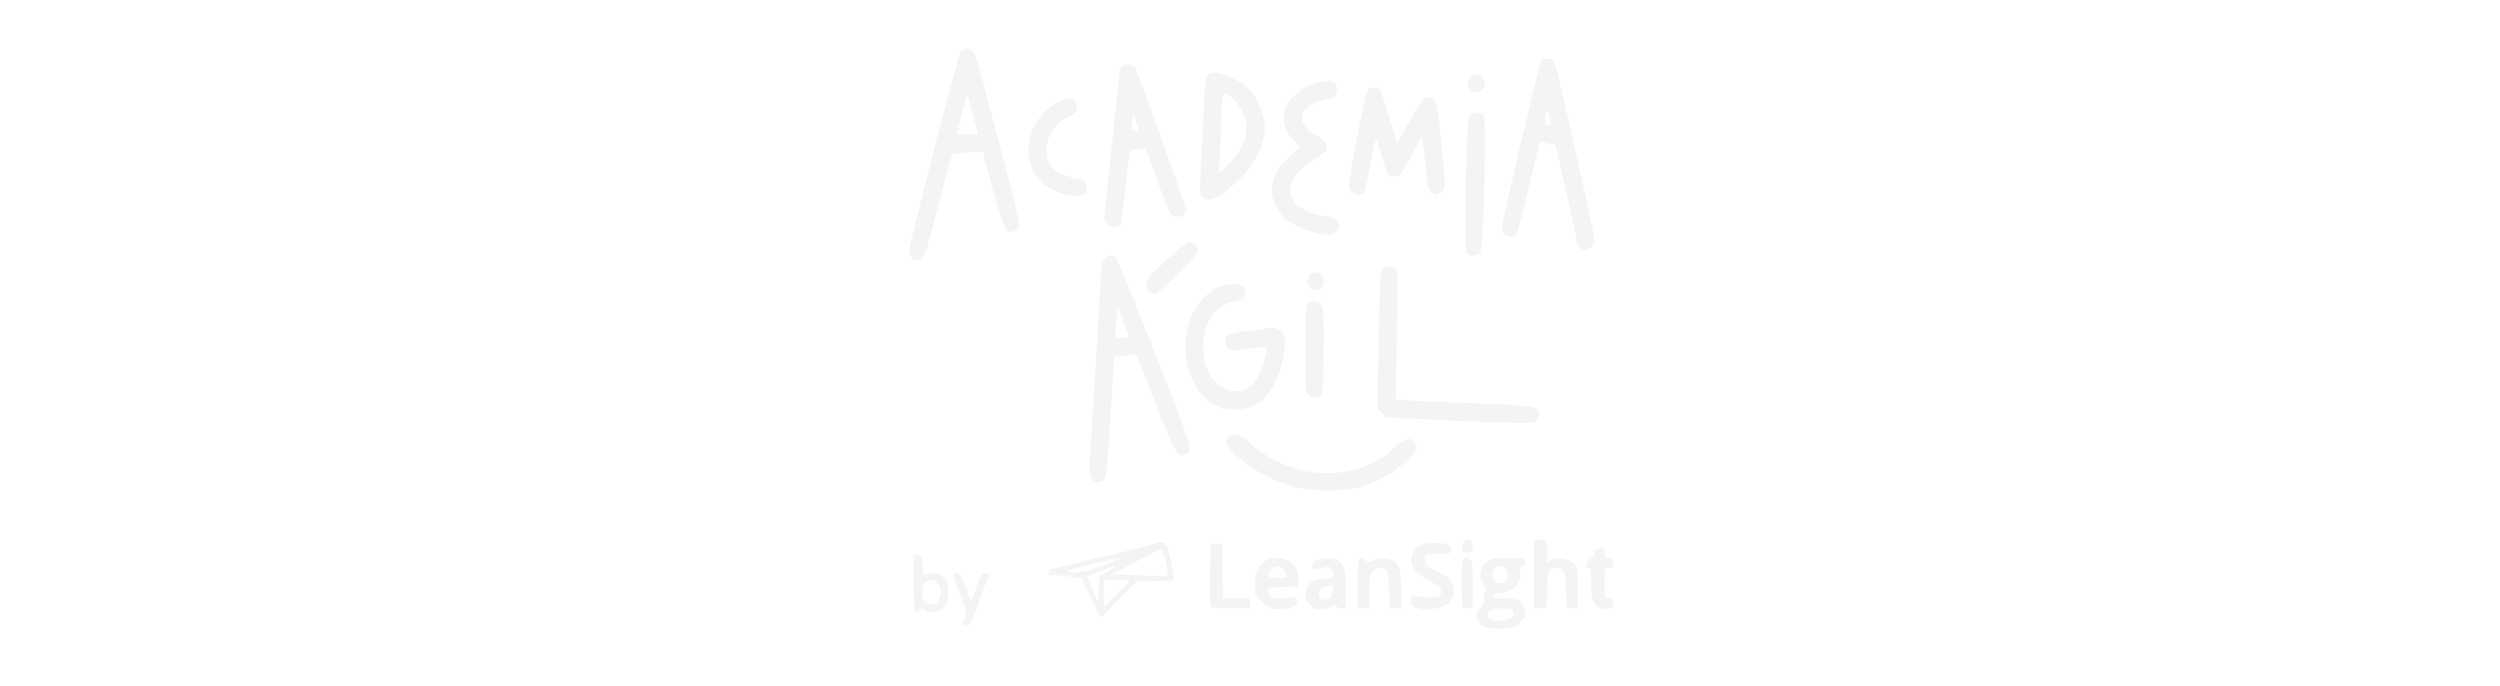
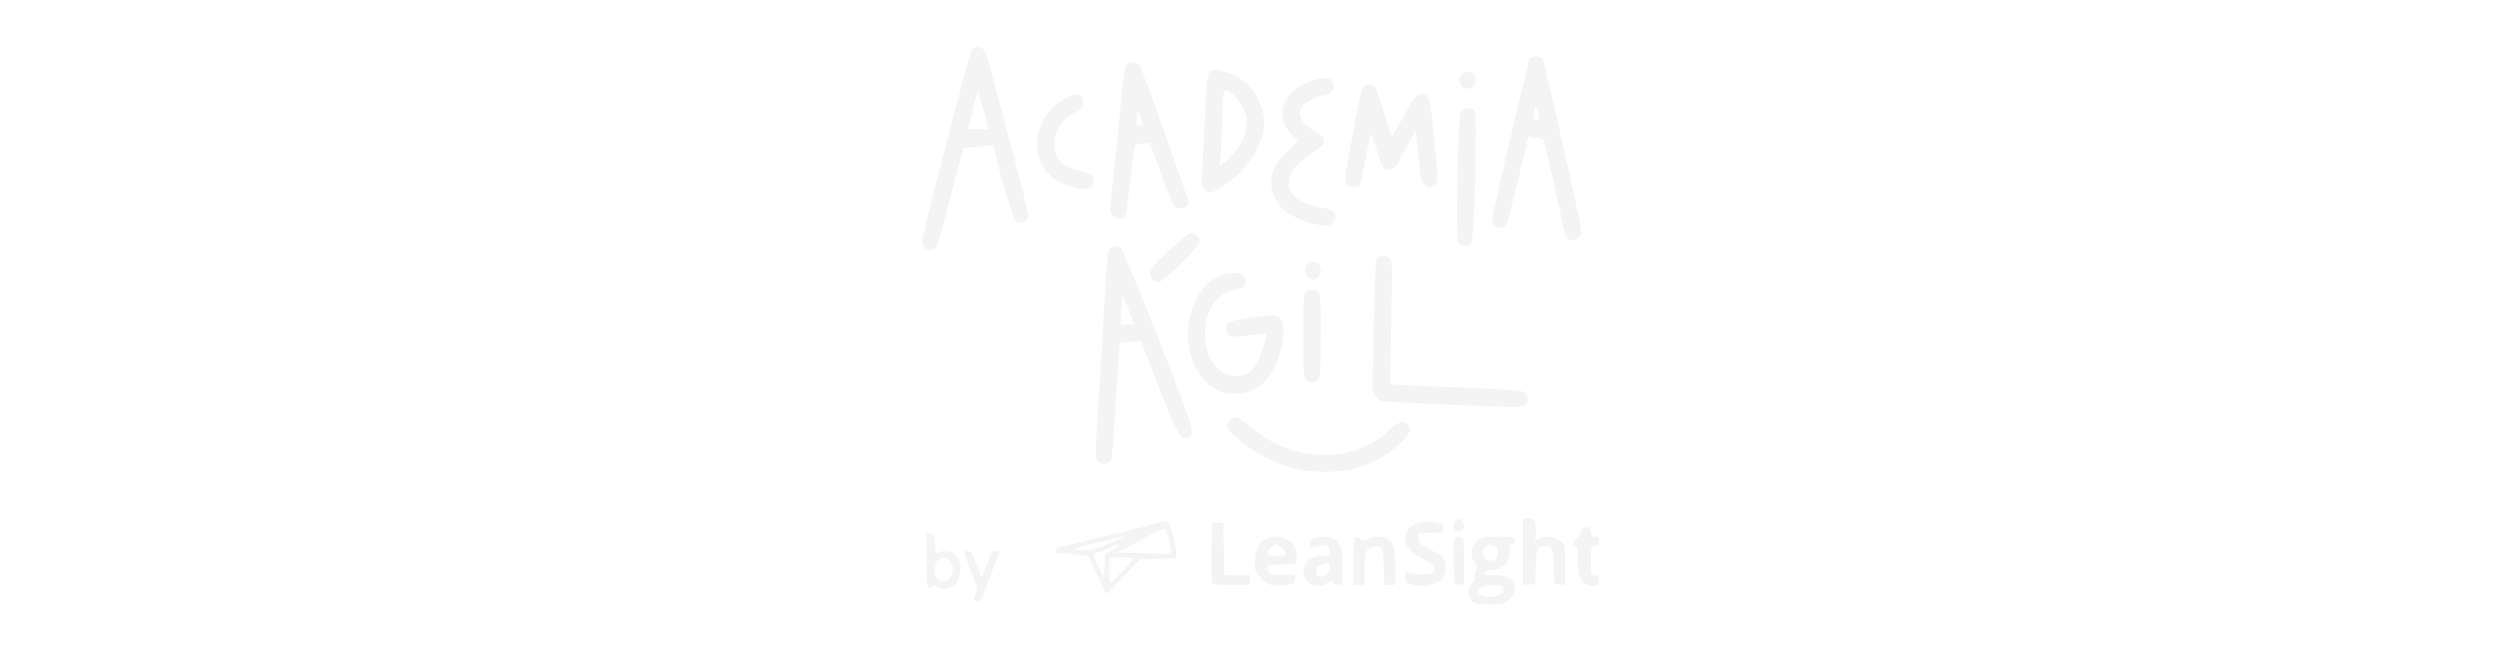
- <svg xmlns="http://www.w3.org/2000/svg" version="1.0" width="474px" height="130px" viewBox="0 0 4740 4080" preserveAspectRatio="xMidYMid meet">
+ <svg xmlns="http://www.w3.org/2000/svg" version="1.0" width="474px" height="125px" viewBox="0 0 4740 4080" preserveAspectRatio="xMidYMid meet">
  <g id="layer101" fill="#f4f4f4" stroke="none">
    <path d="M3742 3717 c-30 -32 -29 -80 2 -104 18 -15 23 -26 19 -46 -3 -15 0 -34 7 -42 9 -11 8 -20 -9 -44 -40 -56 -19 -127 46 -152 27 -10 162 -12 187 -3 23 9 20 44 -3 44 -16 0 -18 5 -14 39 9 66 -49 121 -128 121 -19 0 -29 5 -29 15 0 12 14 15 68 15 81 0 110 18 119 72 5 33 2 41 -30 73 -35 35 -35 35 -124 35 -81 0 -92 -2 -111 -23z m181 -39 c21 -11 22 -44 1 -52 -28 -11 -109 -6 -126 8 -59 45 50 84 125 44z m-23 -233 c15 -40 -3 -75 -40 -75 -39 0 -59 36 -42 75 9 19 19 25 42 25 23 0 33 -6 40 -25z" />
    <path d="M660 3708 c1 -7 7 -24 14 -37 11 -21 9 -34 -24 -120 -56 -145 -56 -141 -27 -141 22 0 28 9 53 80 16 44 31 80 34 80 3 0 18 -36 33 -80 25 -70 31 -80 53 -80 l24 0 -36 98 c-20 53 -45 123 -57 155 -17 47 -25 57 -44 57 -13 0 -23 -6 -23 -12z" />
    <path d="M1470 3661 c0 -5 -23 -57 -50 -114 l-50 -105 -85 -12 c-47 -7 -92 -10 -100 -6 -10 4 -15 -1 -15 -14 0 -13 9 -22 28 -26 32 -7 132 -31 182 -44 19 -5 67 -16 105 -25 39 -8 87 -20 108 -25 20 -6 55 -14 77 -20 67 -17 123 -32 154 -41 21 -7 34 -6 42 3 13 13 46 152 48 198 l1 25 -111 3 -111 3 -89 89 c-48 49 -92 96 -97 105 -9 16 -37 21 -37 6z m180 -203 c0 -5 -34 -8 -75 -8 l-75 0 0 82 0 82 75 -74 c41 -41 75 -78 75 -82z m-125 -57 c60 -30 43 -41 -19 -12 -24 11 -56 23 -70 27 -14 3 -29 10 -31 15 -3 4 9 39 27 78 l33 70 5 -76 5 -77 50 -25z m355 2 c-1 -42 -26 -127 -38 -131 -6 -2 -55 20 -109 49 -54 29 -118 63 -143 75 l-45 23 110 3 c61 2 136 5 168 6 56 2 57 2 57 -25z m-431 -20 c43 -17 67 -27 101 -41 14 -6 32 -13 40 -15 13 -5 13 -6 0 -6 -8 -1 -85 17 -170 38 -126 31 -148 40 -120 44 46 6 104 -2 149 -20z" />
    <path d="M370 3469 l0 -170 23 3 c19 3 23 10 27 65 4 52 7 61 20 53 23 -15 73 -12 97 5 50 35 54 145 8 191 -27 27 -91 33 -114 12 -11 -10 -14 -10 -18 0 -3 6 -13 12 -24 12 -18 0 -19 -9 -19 -171z m144 109 c48 -68 -17 -164 -76 -111 -25 22 -25 100 0 119 26 20 59 17 76 -8z" />
    <path d="M2512 3623 c-22 -3 -47 -18 -73 -44 -37 -37 -39 -42 -39 -103 0 -97 48 -155 128 -156 49 0 99 25 116 59 19 37 21 111 4 112 -7 0 -49 1 -93 2 -74 2 -80 4 -77 22 8 41 22 48 99 43 70 -5 73 -4 73 17 0 13 -6 27 -12 32 -16 13 -82 21 -126 16z m78 -198 c0 -20 -36 -55 -57 -55 -23 0 -53 29 -53 52 0 15 8 18 55 18 42 0 55 -3 55 -15z" />
    <path d="M2768 3623 c-53 -8 -85 -82 -58 -134 15 -27 63 -49 109 -49 47 0 55 -9 41 -45 -9 -23 -14 -26 -38 -21 -82 21 -84 21 -80 -10 3 -25 9 -30 47 -37 66 -13 109 -2 131 36 17 27 20 51 20 145 l0 112 -25 0 c-14 0 -28 -7 -32 -15 -5 -14 -8 -14 -22 -2 -19 17 -56 25 -93 20z m89 -85 c14 -28 8 -59 -10 -53 -7 2 -24 6 -39 9 -23 5 -28 12 -28 35 0 35 8 43 40 39 15 -2 30 -13 37 -30z" />
    <path d="M3395 3624 c-11 -3 -30 -7 -42 -10 -19 -3 -23 -11 -23 -40 0 -33 2 -36 23 -29 12 5 48 9 81 9 46 1 61 -3 70 -16 16 -26 -2 -48 -69 -84 -70 -37 -105 -75 -105 -114 0 -71 49 -110 138 -110 71 0 104 14 100 43 -3 20 -9 22 -63 23 -98 1 -97 0 -93 37 3 28 10 35 65 63 79 39 91 50 101 88 9 32 -2 82 -23 102 -27 28 -113 48 -160 38z" />
    <path d="M4466 3623 c-48 -12 -66 -55 -66 -157 0 -70 -3 -86 -15 -86 -24 0 -17 -36 10 -54 14 -9 25 -25 25 -36 0 -20 37 -38 50 -23 5 4 10 19 12 33 2 19 8 24 26 22 19 -3 22 1 22 27 0 26 -4 31 -25 31 -25 0 -25 1 -25 90 0 89 0 90 25 90 21 0 25 5 25 30 0 17 -4 30 -9 30 -5 0 -15 2 -23 4 -7 2 -22 1 -32 -1z" />
    <path d="M2134 3607 c-2 -7 -3 -94 -2 -192 l3 -180 35 0 35 0 3 163 2 162 80 0 80 0 0 30 0 30 -115 0 c-85 0 -117 -3 -121 -13z" />
    <path d="M3010 3476 c0 -90 4 -147 10 -151 6 -4 22 0 35 9 21 14 26 14 55 -1 20 -10 46 -14 71 -10 72 10 89 46 89 193 l0 104 -34 0 -34 0 -4 -110 c-2 -85 -7 -113 -18 -120 -25 -16 -59 -11 -80 10 -17 17 -20 33 -20 120 l0 100 -35 0 -35 0 0 -144z" />
    <path d="M3637 3614 c-4 -4 -7 -70 -7 -146 0 -119 2 -140 16 -145 9 -3 24 -2 33 4 13 9 16 32 16 149 l0 139 -25 3 c-14 2 -29 0 -33 -4z" />
    <path d="M4060 3416 l0 -206 35 0 c29 0 36 4 41 26 4 14 4 45 2 68 l-5 43 29 -15 c39 -19 103 -10 134 19 23 21 24 29 24 146 l0 124 -32 -3 -33 -3 -5 -108 c-5 -113 -11 -127 -56 -127 -45 0 -53 18 -56 130 l-3 105 -37 3 -38 3 0 -205z" />
    <path d="M3643 3284 c-18 -8 -16 -49 3 -65 23 -19 49 1 49 37 0 29 -22 40 -52 28z" />
    <path d="M2650 2900 c-135 -33 -265 -102 -370 -197 -58 -52 -65 -83 -25 -109 31 -21 45 -15 129 56 257 215 620 222 843 17 63 -59 90 -68 117 -41 30 30 19 59 -47 120 -76 72 -179 128 -283 154 -101 26 -259 26 -364 0z" />
    <path d="M1426 2848 c-12 -19 -13 -48 -6 -163 26 -410 31 -501 45 -740 22 -377 22 -386 41 -406 22 -24 46 -24 68 0 10 11 115 266 233 567 227 580 228 582 174 599 -43 13 -57 -10 -155 -257 -52 -134 -103 -265 -113 -291 l-18 -48 -65 7 c-36 3 -66 7 -67 8 0 0 -11 161 -23 356 -17 290 -24 358 -37 372 -22 25 -60 23 -77 -4z m224 -845 c-1 -5 -16 -46 -34 -92 l-33 -85 -6 55 c-4 30 -7 71 -7 92 0 37 0 37 40 37 22 0 40 -3 40 -7z" />
    <path d="M3725 2509 c-115 -5 -286 -12 -379 -17 l-169 -8 -24 -28 -25 -29 7 -401 c4 -221 12 -409 17 -418 14 -27 55 -34 79 -12 20 18 20 25 13 400 l-7 382 94 6 c52 3 234 11 404 17 231 9 316 15 333 26 26 16 29 54 6 77 -17 18 -17 18 -349 5z" />
    <path d="M2193 2424 c-147 -54 -234 -245 -199 -440 18 -102 52 -169 114 -226 53 -47 105 -68 169 -68 46 0 63 14 63 51 0 33 -14 45 -66 53 -87 15 -153 87 -175 195 -35 172 45 329 173 338 66 5 106 -17 142 -80 24 -41 64 -172 55 -182 -2 -2 -49 3 -103 10 -109 15 -132 11 -142 -31 -12 -47 14 -60 161 -79 125 -17 135 -17 159 -2 35 23 41 57 28 142 -23 145 -82 250 -168 301 -56 33 -149 41 -211 18z" />
    <path d="M2722 2354 c-22 -15 -22 -18 -22 -273 0 -243 1 -259 20 -276 26 -24 68 -13 81 22 6 16 9 123 7 271 -3 228 -4 245 -22 258 -25 18 -36 18 -64 -2z" />
    <path d="M1772 1734 c-14 -9 -22 -26 -22 -43 0 -23 21 -48 120 -140 66 -61 126 -111 133 -111 24 0 57 31 57 53 0 21 -115 143 -213 225 -43 37 -45 37 -75 16z" />
    <path d="M2727 1712 c-32 -35 -11 -92 33 -92 45 0 66 62 32 93 -24 22 -45 21 -65 -1z" />
    <path d="M356 1534 c-9 -8 -16 -25 -16 -37 0 -36 291 -1160 306 -1184 17 -27 55 -30 76 -5 8 9 22 44 31 77 8 33 68 255 132 494 64 239 115 446 113 460 -4 31 -49 52 -76 35 -14 -9 -83 -235 -135 -446 l-7 -27 -88 6 c-48 3 -90 8 -94 12 -4 3 -41 141 -83 306 -49 192 -82 304 -93 313 -22 16 -47 15 -66 -4z m394 -738 c0 -8 -59 -229 -62 -232 -2 -1 -17 51 -34 117 l-30 119 63 0 c35 0 63 -2 63 -4z" />
    <path d="M3660 1505 c-19 -23 -4 -781 16 -812 17 -26 65 -31 83 -9 20 24 1 797 -20 822 -15 18 -63 18 -79 -1z" />
    <path d="M4336 1474 c-9 -8 -16 -17 -16 -20 0 -9 -130 -587 -132 -589 -2 -2 -24 -7 -49 -12 l-46 -10 -63 270 c-35 148 -70 276 -78 283 -29 30 -84 5 -84 -37 0 -35 223 -981 235 -996 13 -18 62 -16 77 2 13 16 240 1023 240 1067 0 16 -9 33 -22 42 -28 20 -43 20 -62 0z m-181 -773 c-7 -41 -25 -57 -25 -23 0 9 -3 27 -6 39 -4 15 -1 22 13 25 25 6 26 4 18 -41z" />
    <path d="M2780 1389 c-61 -11 -148 -48 -196 -84 -18 -13 -44 -48 -58 -77 -51 -103 -25 -201 82 -299 l60 -57 -33 -32 c-85 -83 -87 -187 -4 -269 66 -67 208 -111 242 -76 36 35 6 95 -48 95 -32 0 -122 46 -134 69 -30 54 1 111 81 152 42 21 62 51 53 78 -3 10 -41 41 -85 70 -92 60 -130 112 -130 179 0 73 79 129 210 148 53 8 80 28 80 60 0 22 -34 55 -55 53 -5 -1 -35 -5 -65 -10z" />
    <path d="M1524 1337 c-24 -22 -24 -23 -14 -107 5 -47 26 -242 45 -435 19 -192 37 -360 40 -372 10 -45 73 -54 95 -13 19 35 300 821 300 839 0 40 -63 57 -92 24 -8 -10 -36 -79 -63 -153 -26 -74 -56 -158 -67 -187 l-19 -51 -42 5 c-23 3 -45 8 -49 12 -4 3 -17 98 -28 210 -12 113 -25 212 -30 222 -15 27 -48 30 -76 6z m180 -579 c-3 -13 -12 -36 -19 -53 -12 -30 -12 -30 -16 23 -4 49 -3 52 19 52 20 0 22 -4 16 -22z" />
    <path d="M2086 1171 c-15 -16 -15 -35 -7 -202 6 -101 13 -254 16 -339 8 -185 16 -205 75 -197 53 7 138 47 183 86 50 44 97 144 104 217 12 143 -91 309 -263 423 -54 35 -84 39 -108 12z m176 -215 c60 -71 79 -111 85 -176 5 -51 2 -67 -22 -115 -33 -68 -105 -128 -116 -98 -4 10 -10 110 -13 223 -4 113 -10 213 -13 223 -5 17 -3 18 19 3 12 -8 40 -35 60 -60z" />
    <path d="M1260 1154 c-140 -38 -220 -150 -207 -292 9 -105 83 -209 182 -258 61 -29 92 -26 101 11 10 40 0 59 -41 78 -86 40 -135 112 -135 200 0 94 51 145 170 167 59 11 70 21 70 62 0 48 -43 58 -140 32z" />
    <path d="M2976 1144 c-9 -8 -16 -26 -16 -40 0 -50 93 -540 106 -561 16 -26 55 -30 76 -10 7 8 33 82 57 165 24 84 46 150 49 147 3 -3 37 -62 77 -132 66 -117 74 -128 103 -131 50 -5 57 18 81 268 27 282 27 276 -4 296 -23 15 -27 15 -49 1 -27 -18 -30 -31 -47 -212 -6 -66 -12 -121 -14 -123 -1 -2 -28 46 -60 105 -69 131 -71 133 -105 133 -37 0 -43 -10 -75 -120 -15 -52 -30 -98 -34 -102 -3 -4 -19 64 -35 150 -15 86 -33 163 -38 170 -14 17 -53 15 -72 -4z" />
    <path d="M3675 526 c-30 -46 17 -102 65 -76 29 15 36 56 15 80 -25 27 -61 25 -80 -4z" />
  </g>
</svg>
